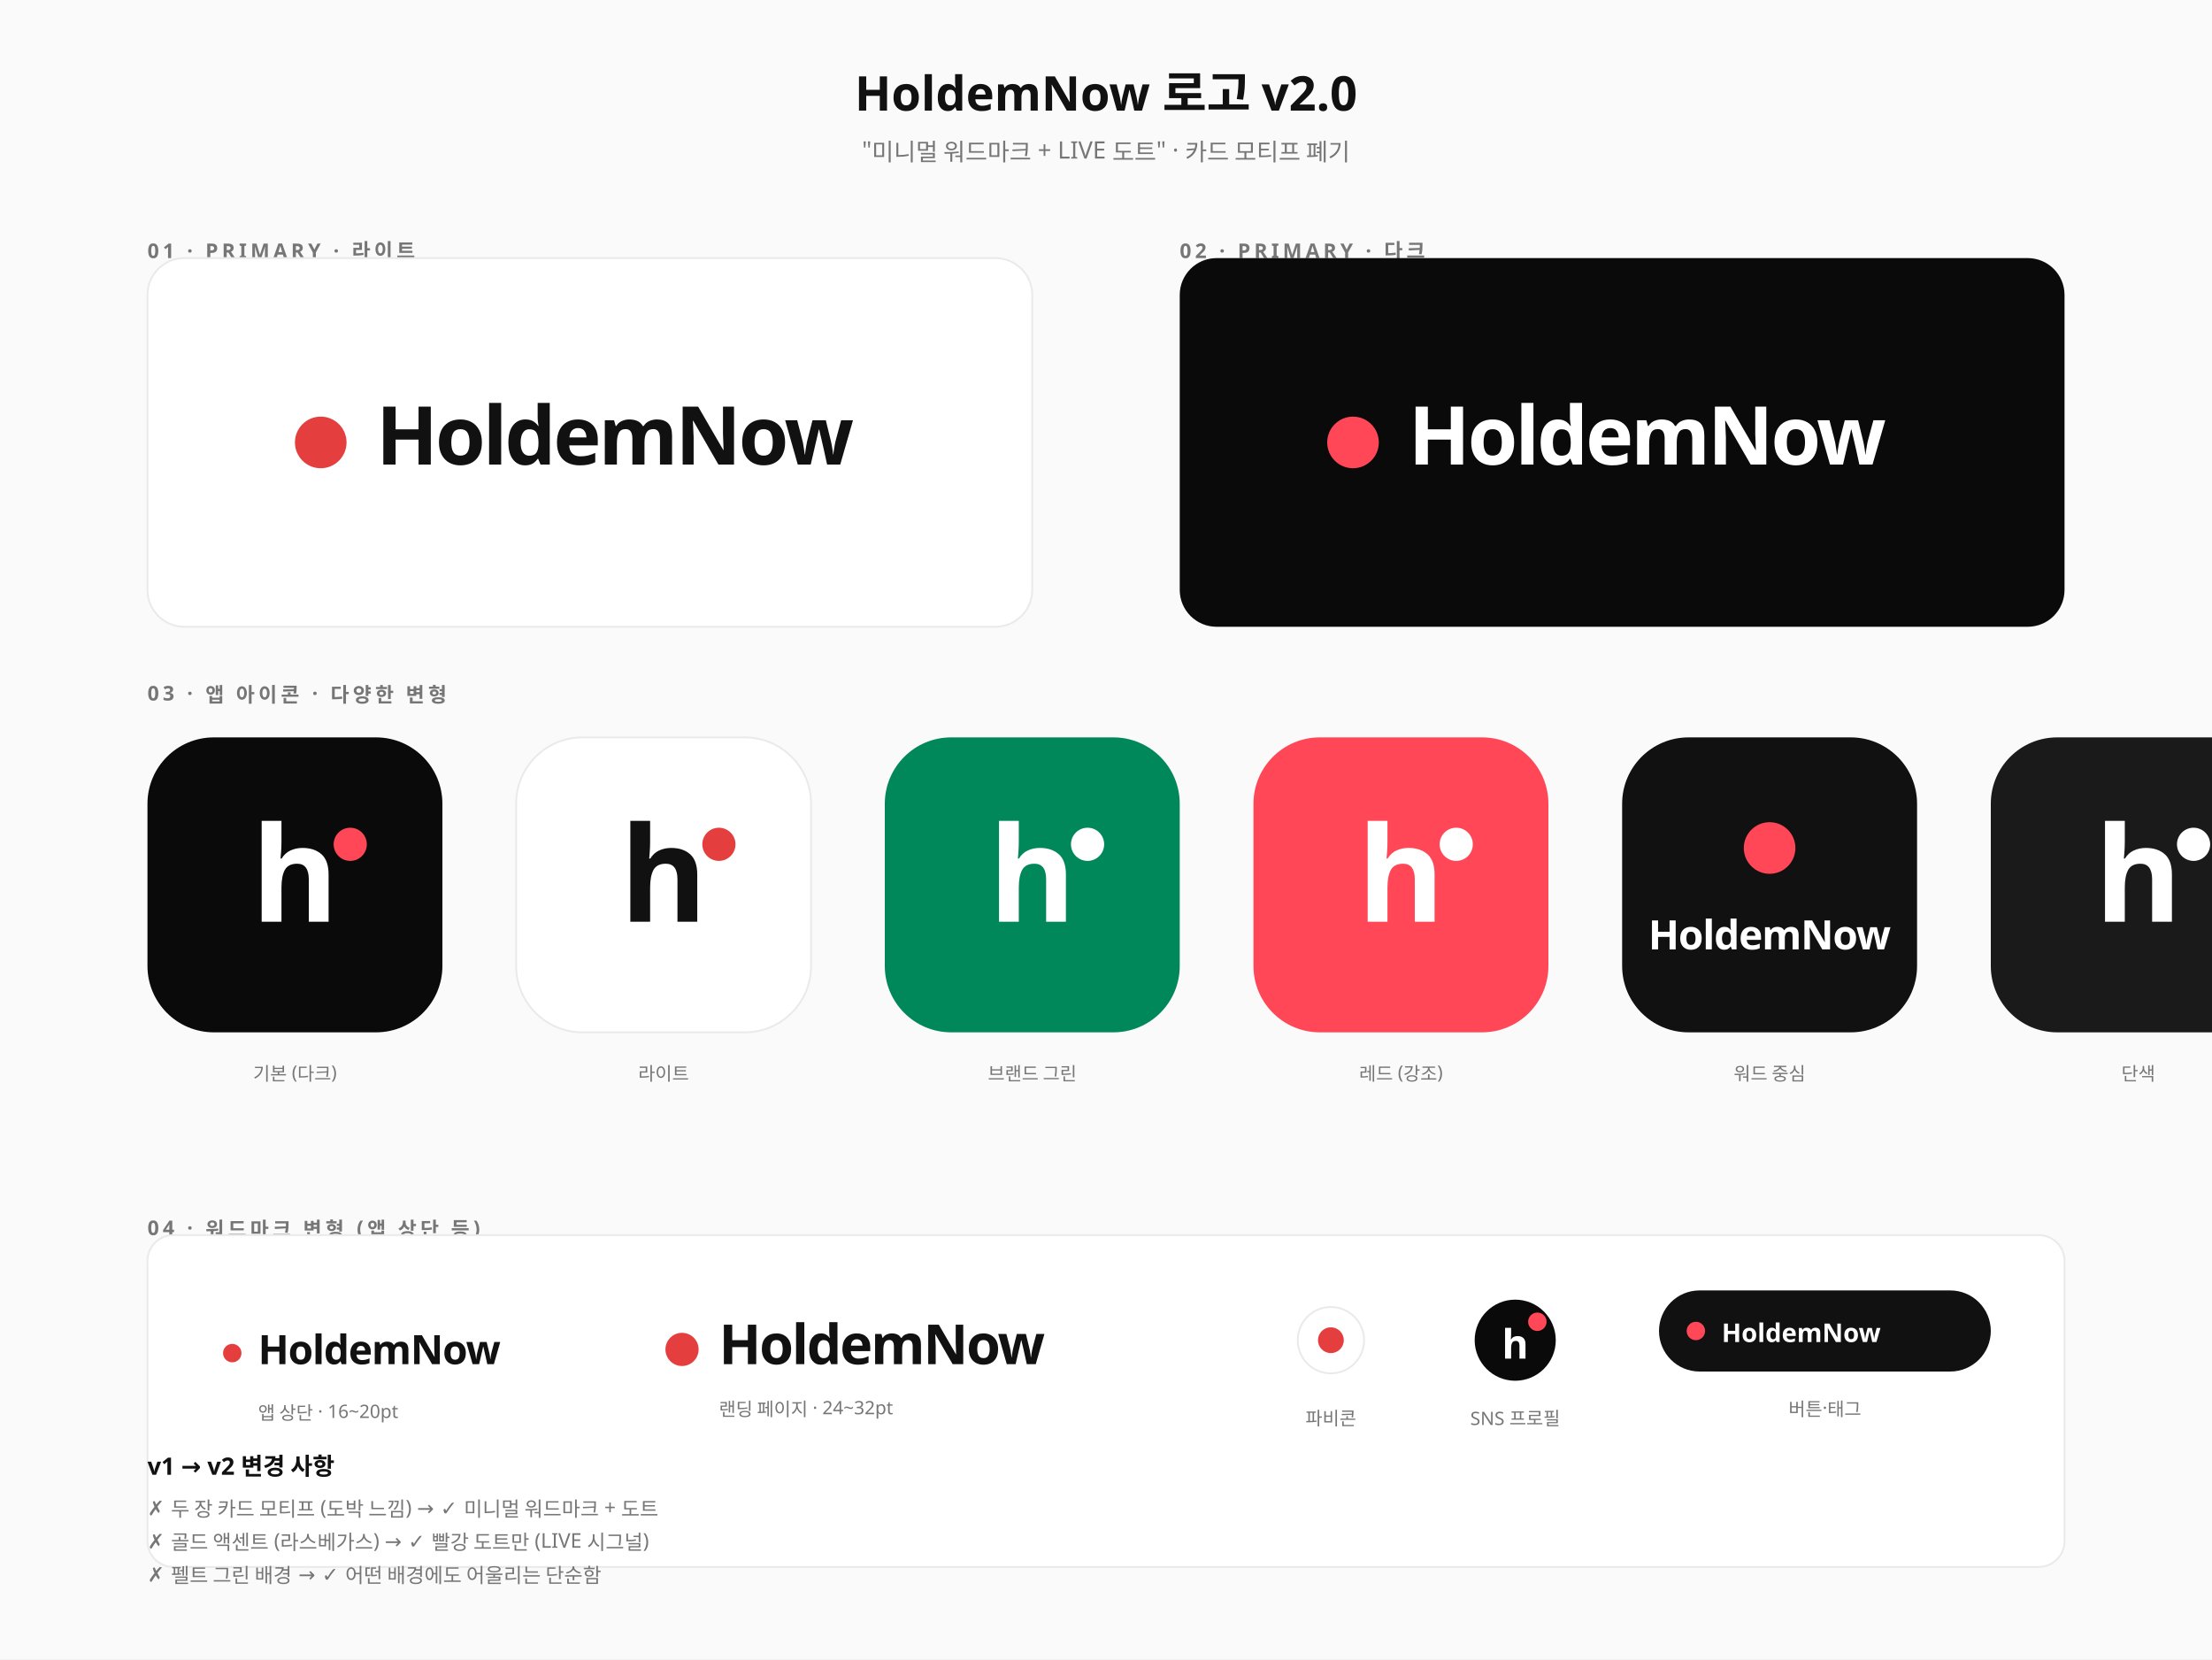
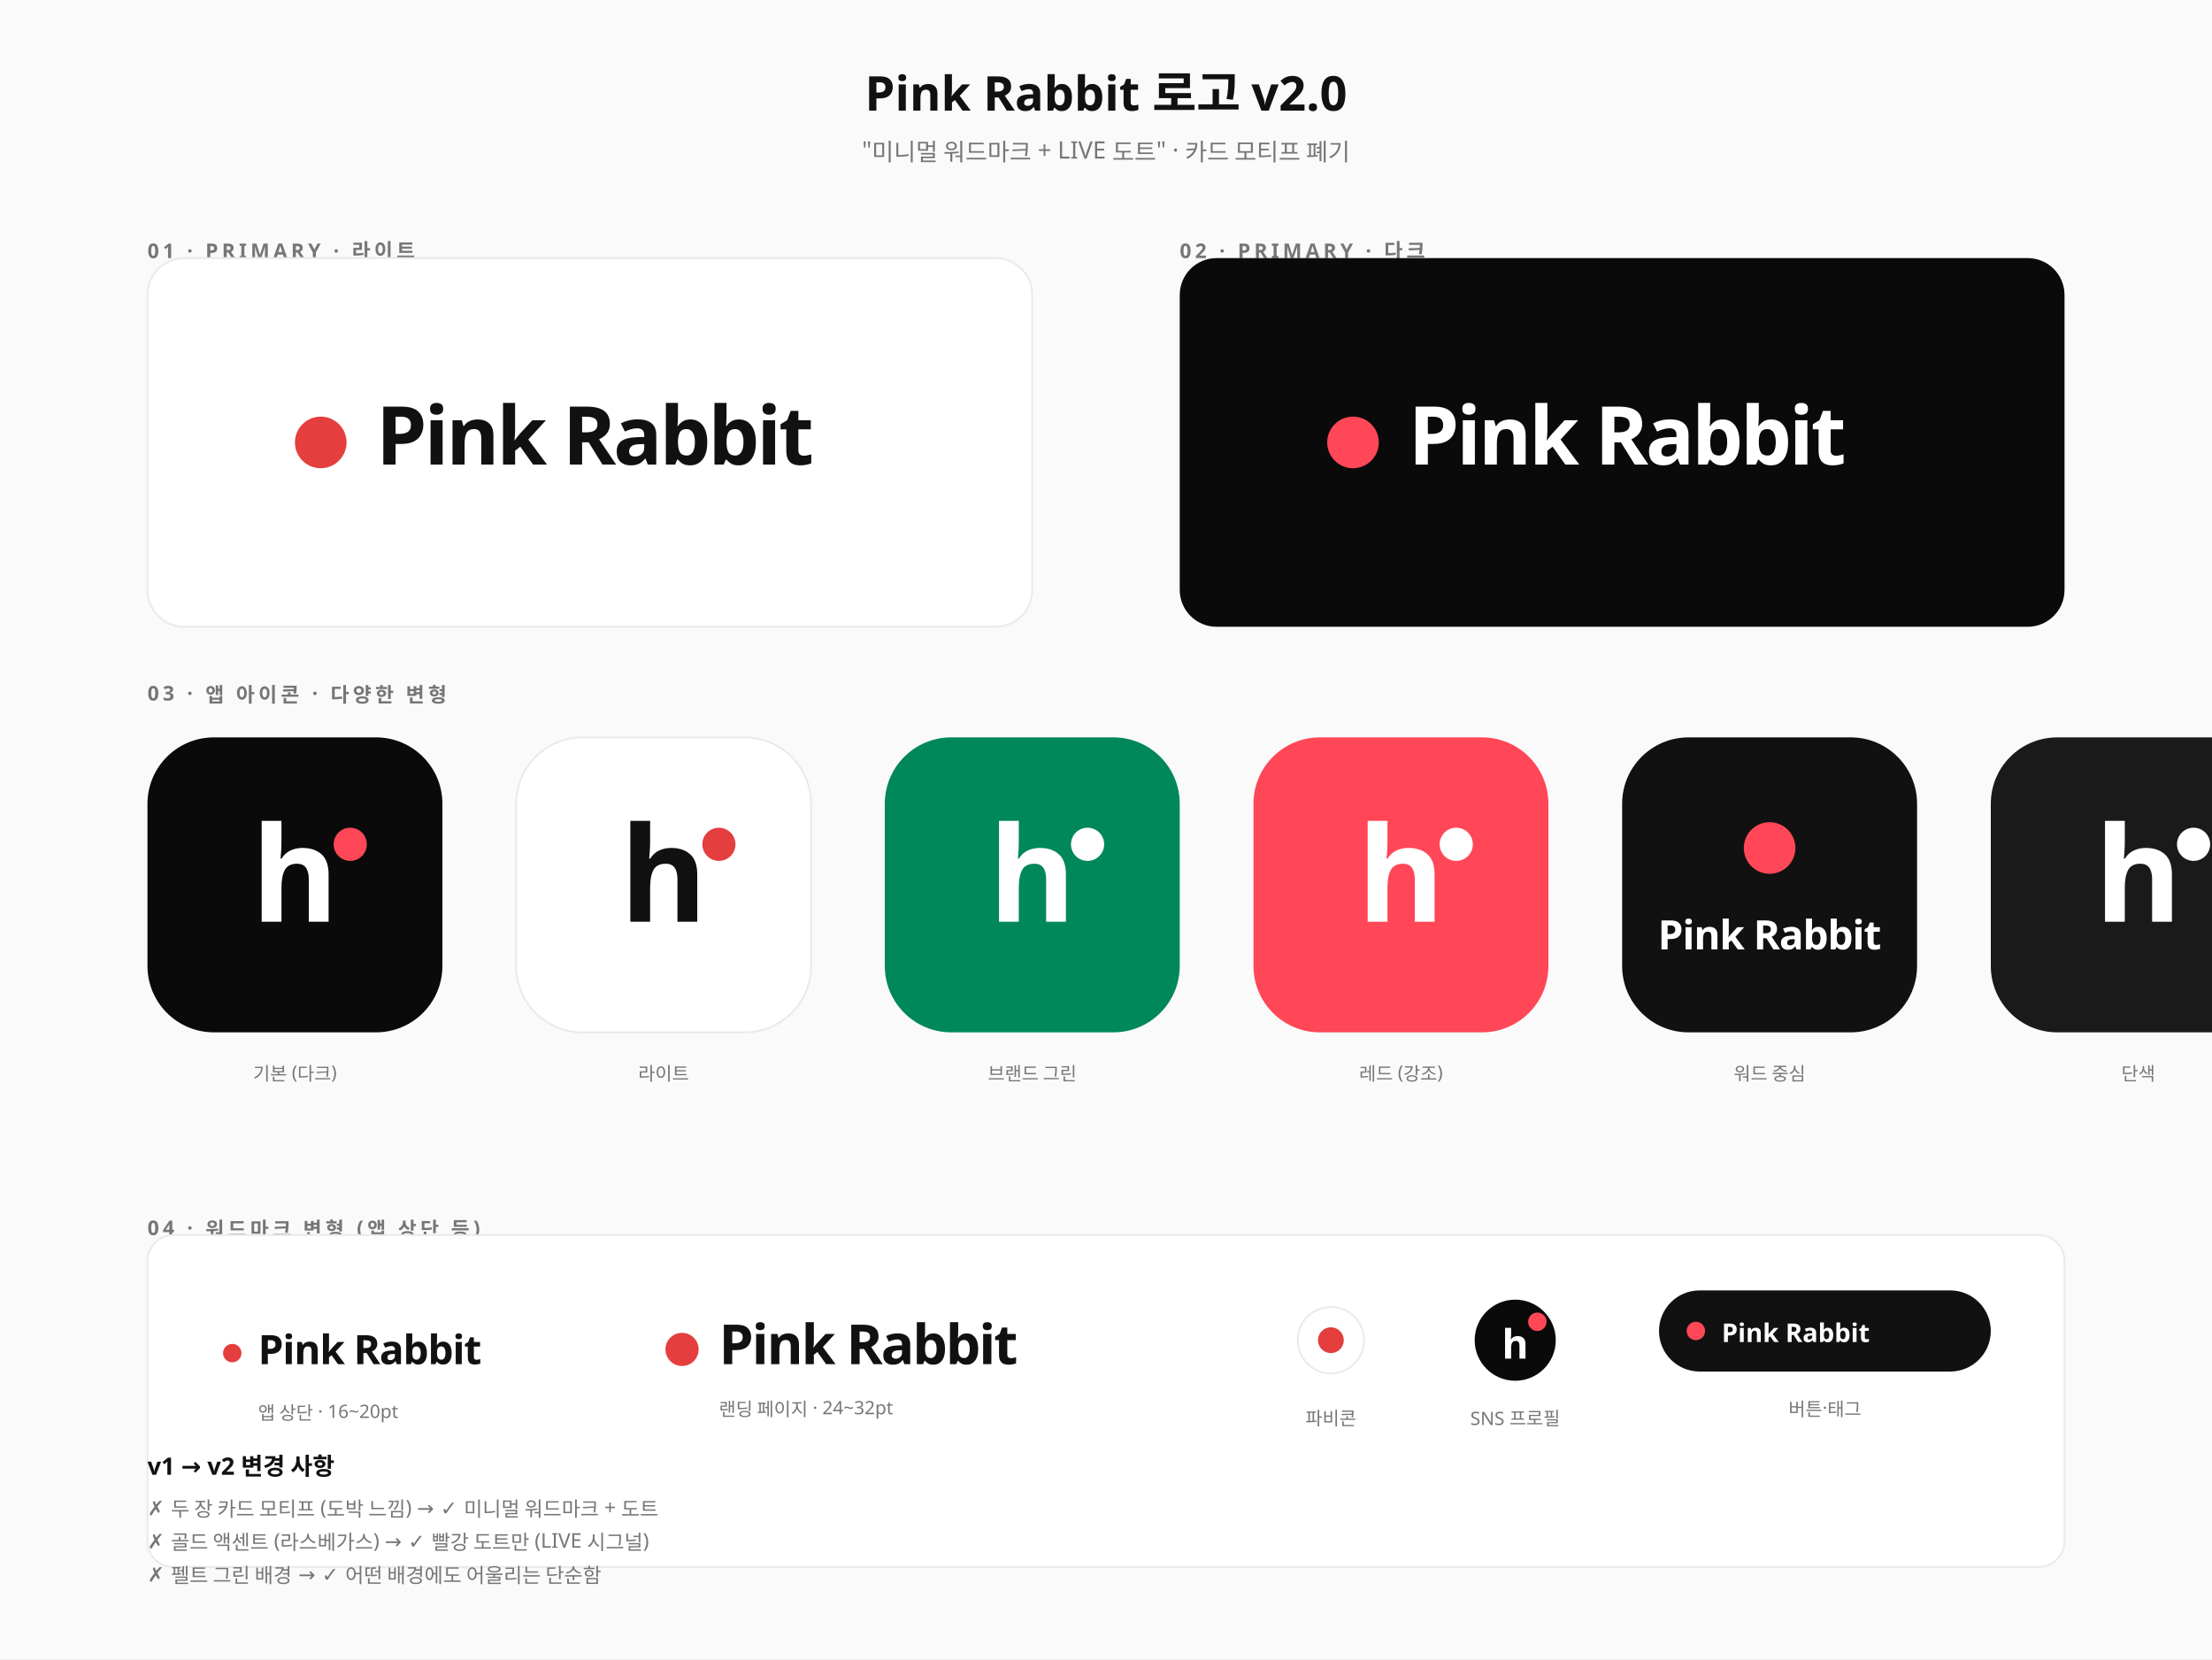
<svg xmlns="http://www.w3.org/2000/svg" viewBox="0 0 1200 900" font-family="Pretendard, sans-serif">
  <rect width="1200" height="900" fill="#FAFAFA" />
-   <text x="600" y="60" fill="#111111" font-size="26" font-weight="800" text-anchor="middle">HoldemNow 로고 v2.0</text>
+   <text x="600" y="60" fill="#111111" font-size="26" font-weight="800" text-anchor="middle">Pink Rabbit 로고 v2.0</text>
  <text x="600" y="86" fill="#767676" font-size="13" text-anchor="middle">"미니멀 워드마크 + LIVE 도트" · 카드 모티프 폐기</text>
  <g transform="translate(80, 140)">
    <text x="0" y="0" fill="#767676" font-size="11" font-weight="700" letter-spacing="2">01 · PRIMARY · 라이트</text>
    <rect width="480" height="200" rx="20" fill="#FFFFFF" stroke="#EAEAEA" />
    <g transform="translate(80, 80)">
      <circle cx="14" cy="20" r="14" fill="#E53E3E" />
-       <text x="44" y="32" fill="#111111" font-size="44" font-weight="800" letter-spacing="-1.5">HoldemNow</text>
+       <text x="44" y="32" fill="#111111" font-size="44" font-weight="800" letter-spacing="-1.5">Pink Rabbit</text>
    </g>
  </g>
  <g transform="translate(640, 140)">
    <text x="0" y="0" fill="#767676" font-size="11" font-weight="700" letter-spacing="2">02 · PRIMARY · 다크</text>
    <rect width="480" height="200" rx="20" fill="#0A0A0A" />
    <g transform="translate(80, 80)">
      <circle cx="14" cy="20" r="14" fill="#FF4757" />
-       <text x="44" y="32" fill="#FFFFFF" font-size="44" font-weight="800" letter-spacing="-1.5">HoldemNow</text>
+       <text x="44" y="32" fill="#FFFFFF" font-size="44" font-weight="800" letter-spacing="-1.5">Pink Rabbit</text>
    </g>
  </g>
  <g transform="translate(80, 380)">
    <text x="0" y="0" fill="#767676" font-size="11" font-weight="700" letter-spacing="2">03 · 앱 아이콘 · 다양한 변형</text>
    <g transform="translate(0, 20)">
      <rect width="160" height="160" rx="36" fill="#0A0A0A" />
      <text x="80" y="100" fill="#FFFFFF" font-size="72" font-weight="800" text-anchor="middle">h</text>
      <circle cx="110" cy="58" r="9" fill="#FF4757" />
    </g>
    <text x="80" y="206" fill="#767676" font-size="10" text-anchor="middle">기본 (다크)</text>
    <g transform="translate(200, 20)">
      <rect width="160" height="160" rx="36" fill="#FFFFFF" stroke="#EAEAEA" />
      <text x="80" y="100" fill="#111111" font-size="72" font-weight="800" text-anchor="middle">h</text>
      <circle cx="110" cy="58" r="9" fill="#E53E3E" />
    </g>
    <text x="280" y="206" fill="#767676" font-size="10" text-anchor="middle">라이트</text>
    <g transform="translate(400, 20)">
      <rect width="160" height="160" rx="36" fill="#00875A" />
      <text x="80" y="100" fill="#FFFFFF" font-size="72" font-weight="800" text-anchor="middle">h</text>
      <circle cx="110" cy="58" r="9" fill="#FFFFFF" />
    </g>
    <text x="480" y="206" fill="#767676" font-size="10" text-anchor="middle">브랜드 그린</text>
    <g transform="translate(600, 20)">
      <rect width="160" height="160" rx="36" fill="#FF4757" />
      <text x="80" y="100" fill="#FFFFFF" font-size="72" font-weight="800" text-anchor="middle">h</text>
      <circle cx="110" cy="58" r="9" fill="#FFFFFF" />
    </g>
    <text x="680" y="206" fill="#767676" font-size="10" text-anchor="middle">레드 (강조)</text>
    <g transform="translate(800, 20)">
      <rect width="160" height="160" rx="36" fill="#111111" />
      <circle cx="80" cy="60" r="14" fill="#FF4757" />
-       <text x="80" y="115" fill="#FFFFFF" font-size="22" font-weight="800" text-anchor="middle" letter-spacing="-0.5">HoldemNow</text>
+       <text x="80" y="115" fill="#FFFFFF" font-size="22" font-weight="800" text-anchor="middle" letter-spacing="-0.5">Pink Rabbit</text>
    </g>
    <text x="880" y="206" fill="#767676" font-size="10" text-anchor="middle">워드 중심</text>
    <g transform="translate(1000, 20)">
      <rect width="160" height="160" rx="36" fill="#1A1A1A" />
      <text x="80" y="100" fill="#FFFFFF" font-size="72" font-weight="800" text-anchor="middle">h</text>
      <circle cx="110" cy="58" r="9" fill="#FFFFFF" />
    </g>
    <text x="1080" y="206" fill="#767676" font-size="10" text-anchor="middle">단색</text>
  </g>
  <g transform="translate(80, 670)">
    <text x="0" y="0" fill="#767676" font-size="11" font-weight="700" letter-spacing="2">04 · 워드마크 변형 (앱 상단 등)</text>
    <rect width="1040" height="180" rx="14" fill="#FFFFFF" stroke="#EAEAEA" />
    <g transform="translate(40, 40)">
      <circle cx="6" cy="24" r="5" fill="#E53E3E" />
-       <text x="20" y="30" fill="#111111" font-size="22" font-weight="800" letter-spacing="-0.5">HoldemNow</text>
+       <text x="20" y="30" fill="#111111" font-size="22" font-weight="800" letter-spacing="-0.5">Pink Rabbit</text>
      <text x="20" y="60" fill="#767676" font-size="10">앱 상단 · 16~20pt</text>
    </g>
    <g transform="translate(280, 30)">
      <circle cx="10" cy="32" r="9" fill="#E53E3E" />
-       <text x="30" y="40" fill="#111111" font-size="30" font-weight="800" letter-spacing="-1">HoldemNow</text>
+       <text x="30" y="40" fill="#111111" font-size="30" font-weight="800" letter-spacing="-1">Pink Rabbit</text>
      <text x="30" y="68" fill="#767676" font-size="10">랜딩 페이지 · 24~32pt</text>
    </g>
    <g transform="translate(620, 35)">
      <circle cx="22" cy="22" r="18" fill="#FFFFFF" stroke="#EAEAEA" />
      <circle cx="22" cy="22" r="7" fill="#E53E3E" />
      <text x="22" y="68" fill="#767676" font-size="10" text-anchor="middle">파비콘</text>
    </g>
    <g transform="translate(720, 35)">
      <circle cx="22" cy="22" r="22" fill="#0A0A0A" />
      <text x="22" y="32" fill="#FFFFFF" font-size="22" font-weight="800" text-anchor="middle">h</text>
      <circle cx="34" cy="12" r="5" fill="#FF4757" />
      <text x="22" y="68" fill="#767676" font-size="10" text-anchor="middle">SNS 프로필</text>
    </g>
    <g transform="translate(820, 30)">
      <rect width="180" height="44" rx="22" fill="#111111" />
      <circle cx="20" cy="22" r="5" fill="#FF4757" />
-       <text x="34" y="28" fill="#FFFFFF" font-size="14" font-weight="800">HoldemNow</text>
+       <text x="34" y="28" fill="#FFFFFF" font-size="14" font-weight="800">Pink Rabbit</text>
      <text x="90" y="68" fill="#767676" font-size="10" text-anchor="middle">버튼·태그</text>
    </g>
  </g>
  <g transform="translate(80, 800)">
    <text x="0" y="0" fill="#111111" font-size="13" font-weight="800">v1 → v2 변경 사항</text>
    <text x="0" y="22" fill="#767676" font-size="11">✗ 두 장 카드 모티프 (도박 느낌) → ✓ 미니멀 워드마크 + 도트</text>
    <text x="0" y="40" fill="#767676" font-size="11">✗ 골드 액센트 (라스베가스) → ✓ 빨강 도트만 (LIVE 시그널)</text>
    <text x="0" y="58" fill="#767676" font-size="11">✗ 펠트 그린 배경 → ✓ 어떤 배경에도 어울리는 단순함</text>
  </g>
</svg>
